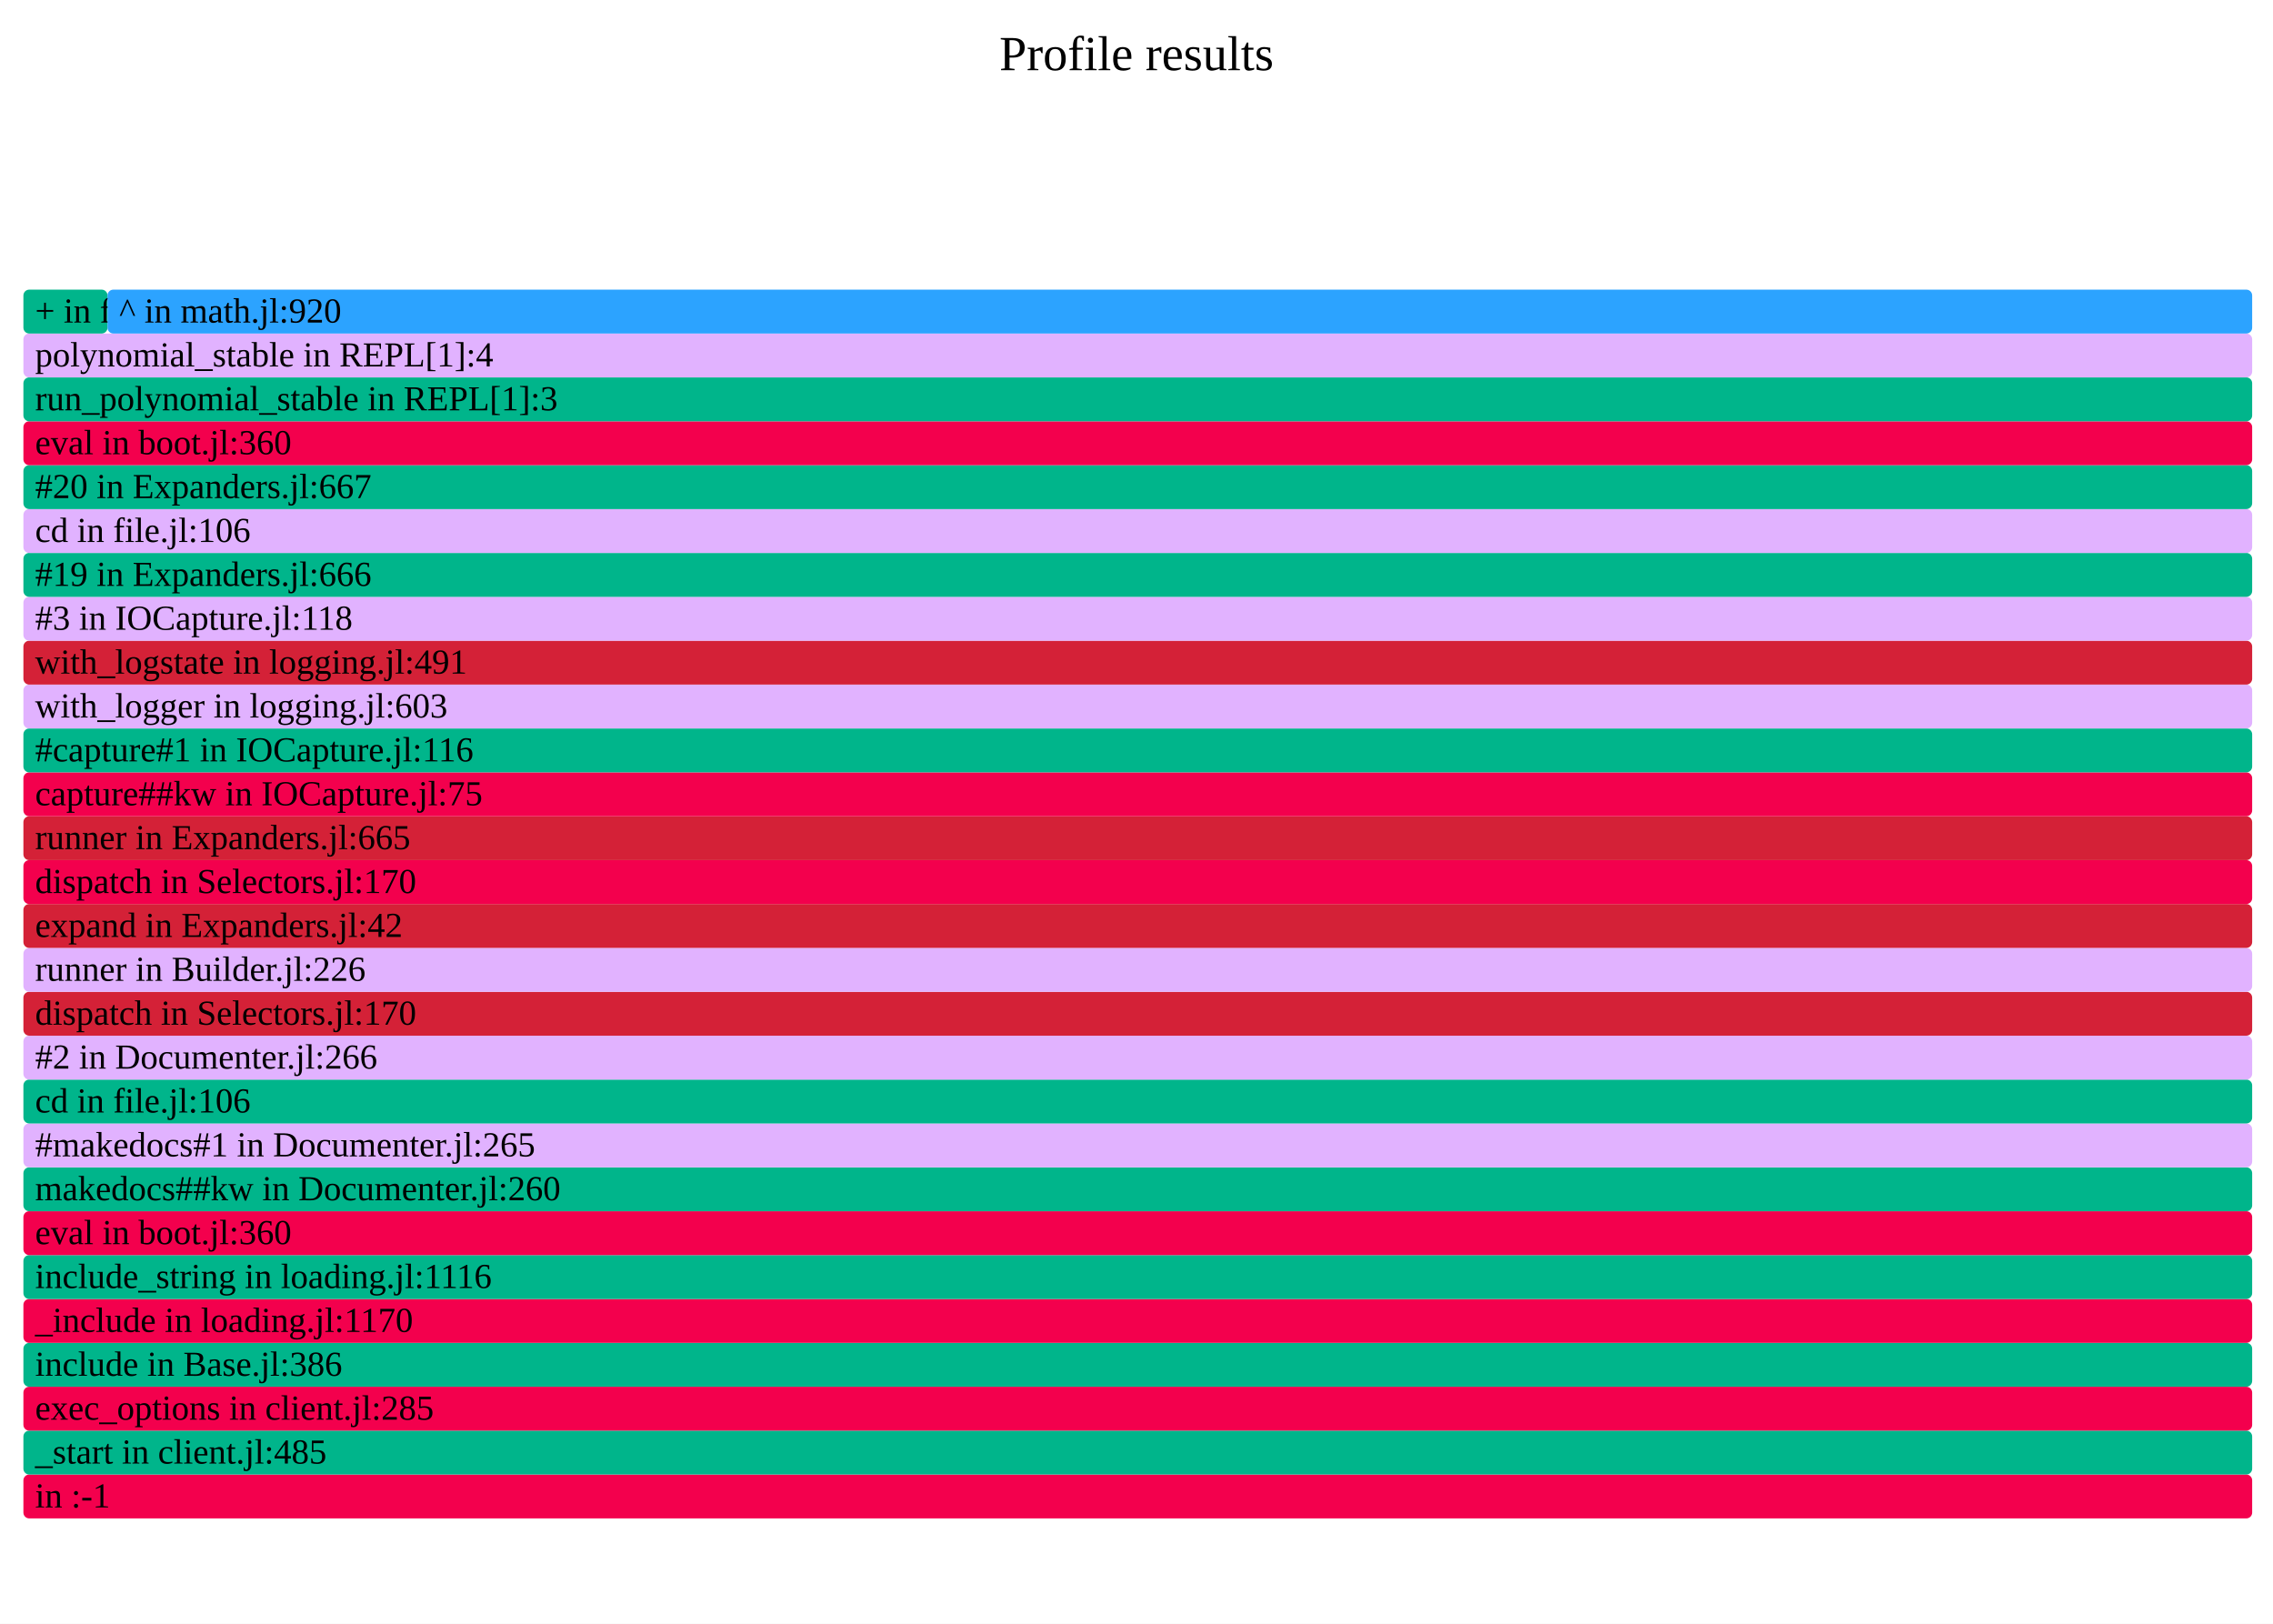
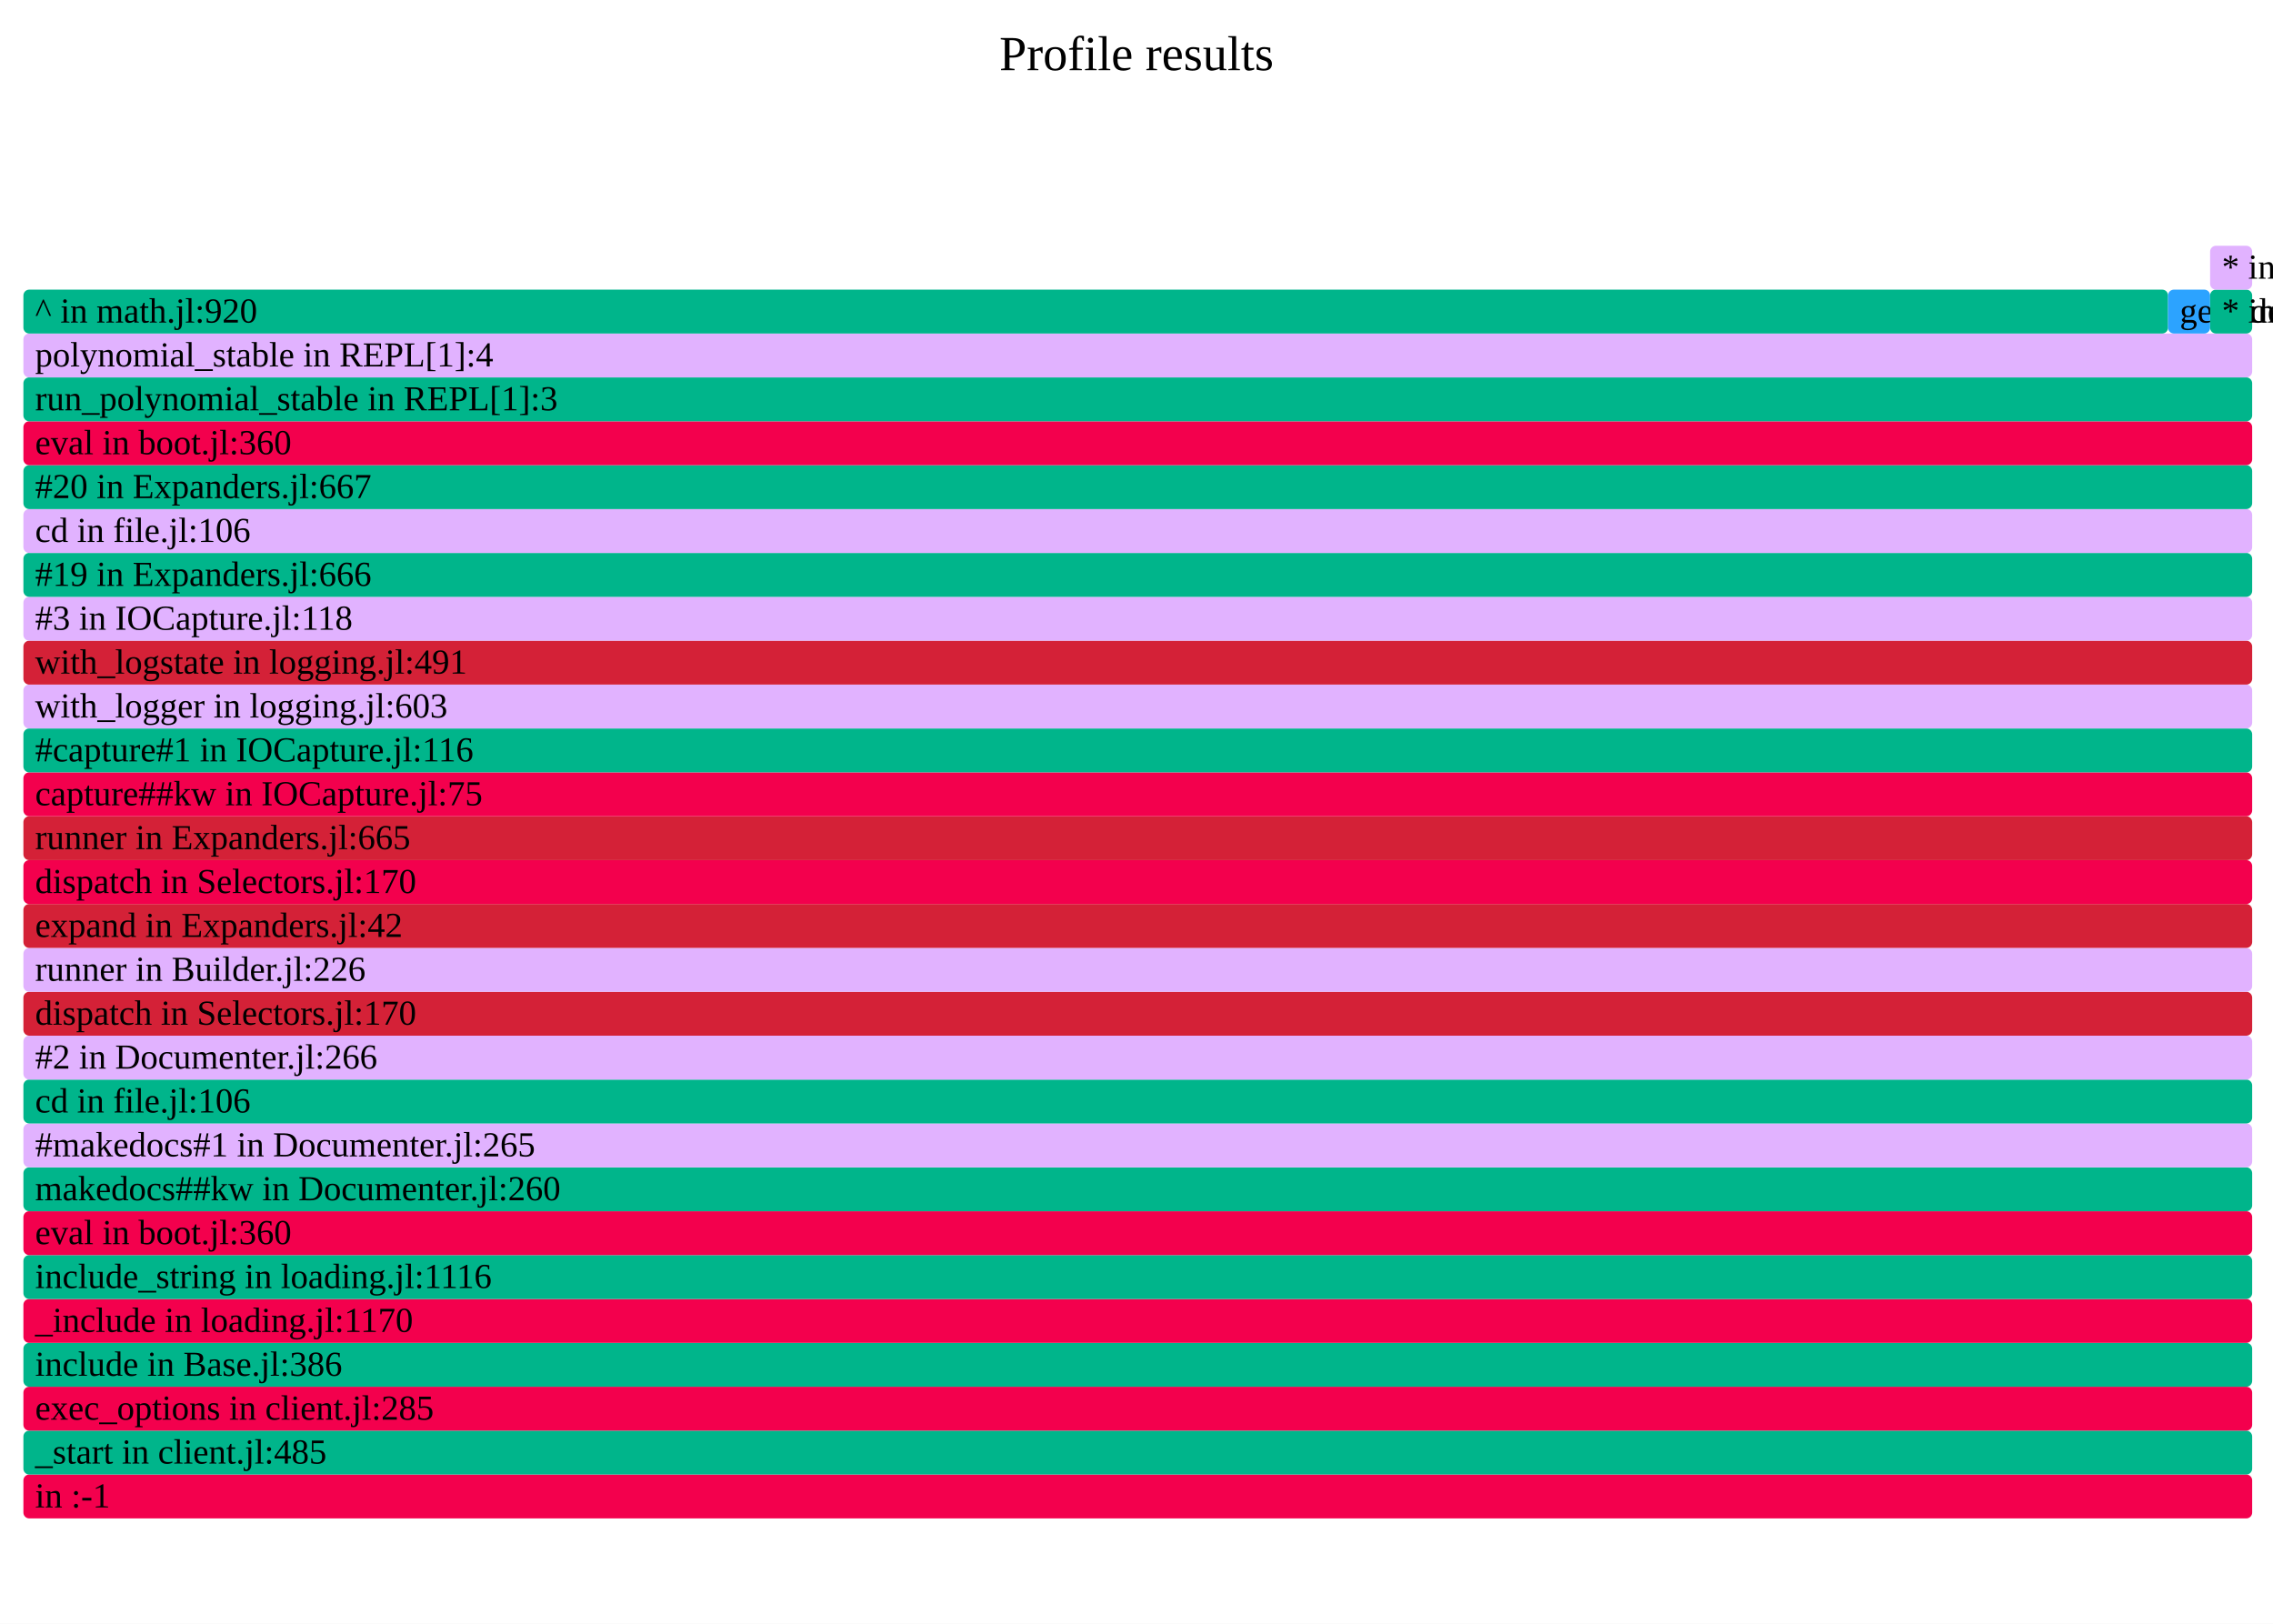
- <svg xmlns="http://www.w3.org/2000/svg" version="1.1" width="777" height="555" viewBox="0 0 777 555" id="fig-a6290ea4e5f646ca973383eabdb58cc0">
+ <svg xmlns="http://www.w3.org/2000/svg" version="1.1" width="777" height="555" viewBox="0 0 777 555" id="fig-6d34096510a54fe4b3672500f263a63d">
  <defs>
-     <clipPath id="fig-a6290ea4e5f646ca973383eabdb58cc0-clip">
+     <clipPath id="fig-6d34096510a54fe4b3672500f263a63d-clip">
      <rect x="0" y="0" width="777" height="555" />
    </clipPath>
  </defs>
  <style type="text/css">
-     #fig-a6290ea4e5f646ca973383eabdb58cc0 text {
+     #fig-6d34096510a54fe4b3672500f263a63d text {
        pointer-events: none;
        font-family: inherit;
        font-size: 12px;
        fill: #000000;
    }
-     text#fig-a6290ea4e5f646ca973383eabdb58cc0-caption {
+     text#fig-6d34096510a54fe4b3672500f263a63d-caption {
        font-size: 16.8px;
        fill: #000000;
        text-anchor: middle;
    }
-     #fig-a6290ea4e5f646ca973383eabdb58cc0-bg {
+     #fig-6d34096510a54fe4b3672500f263a63d-bg {
        fill: #FFFFFF;
    }
-     #fig-a6290ea4e5f646ca973383eabdb58cc0-viewport rect, #fig-a6290ea4e5f646ca973383eabdb58cc0-viewport path {
+     #fig-6d34096510a54fe4b3672500f263a63d-viewport rect, #fig-6d34096510a54fe4b3672500f263a63d-viewport path {
        vector-effect: non-scaling-stroke;
        fill-opacity: 1;
    }
-     #fig-a6290ea4e5f646ca973383eabdb58cc0-viewport text {
+     #fig-6d34096510a54fe4b3672500f263a63d-viewport text {
        stroke: #000000;
        stroke-width: 0;
        stroke-opacity: 0.35;
    }
-     #fig-a6290ea4e5f646ca973383eabdb58cc0-viewport rect:hover, #fig-a6290ea4e5f646ca973383eabdb58cc0-viewport path:hover {
+     #fig-6d34096510a54fe4b3672500f263a63d-viewport rect:hover, #fig-6d34096510a54fe4b3672500f263a63d-viewport path:hover {
        fill-opacity: 0.75;
        stroke: #000000;
        stroke-width: 0.5;
    }
-     #fig-a6290ea4e5f646ca973383eabdb58cc0-viewport + rect {
+     #fig-6d34096510a54fe4b3672500f263a63d-viewport + rect {
        fill: #FFFFFF;
        opacity: 0.8;
    }
-     text#fig-a6290ea4e5f646ca973383eabdb58cc0-details{
+     text#fig-6d34096510a54fe4b3672500f263a63d-details{
        fill: #000000;
    }
</style>
-   <g id="fig-a6290ea4e5f646ca973383eabdb58cc0-frame" clip-path="url(#fig-a6290ea4e5f646ca973383eabdb58cc0-clip)">
-     <rect id="fig-a6290ea4e5f646ca973383eabdb58cc0-bg" x="0" y="0" width="777" height="555" />
-     <text id="fig-a6290ea4e5f646ca973383eabdb58cc0-caption" x="388.5" y="24">Profile results</text>
-     <g id="fig-a6290ea4e5f646ca973383eabdb58cc0-viewport" transform="scale(1)">
+   <g id="fig-6d34096510a54fe4b3672500f263a63d-frame" clip-path="url(#fig-6d34096510a54fe4b3672500f263a63d-clip)">
+     <rect id="fig-6d34096510a54fe4b3672500f263a63d-bg" x="0" y="0" width="777" height="555" />
+     <text id="fig-6d34096510a54fe4b3672500f263a63d-caption" x="388.5" y="24">Profile results</text>
+     <g id="fig-6d34096510a54fe4b3672500f263a63d-viewport" transform="scale(1)">
      <rect x="8" y="504" width="761.88" height="15" rx="2" fill="#F3004D" data-dinfo="" />
      <text x="8" dx="4" y="515.25"> in :-1</text>
      <rect x="8" y="489" width="761.88" height="15" rx="2" fill="#00B58B" data-dinfo="./" />
      <text x="8" dx="4" y="500.25">_start in client.jl:485</text>
      <rect x="8" y="474" width="761.88" height="15" rx="2" fill="#F3004D" data-dinfo="./" />
      <text x="8" dx="4" y="485.25">exec_options in client.jl:285</text>
      <rect x="8" y="459" width="761.88" height="15" rx="2" fill="#00B58B" data-dinfo="./" />
      <text x="8" dx="4" y="470.25">include in Base.jl:386</text>
      <rect x="8" y="444" width="761.88" height="15" rx="2" fill="#F3004D" data-dinfo="./" />
      <text x="8" dx="4" y="455.25">_include in loading.jl:1170</text>
      <rect x="8" y="429" width="761.88" height="15" rx="2" fill="#00B58B" data-dinfo="./" />
      <text x="8" dx="4" y="440.25">include_string in loading.jl:1116</text>
      <rect x="8" y="414" width="761.88" height="15" rx="2" fill="#F3004D" data-dinfo="./" />
      <text x="8" dx="4" y="425.25">eval in boot.jl:360</text>
      <rect x="8" y="399" width="761.88" height="15" rx="2" fill="#00B58B" data-dinfo="/home/runner/.julia/packages/Documenter/qdbx6/src/" />
      <text x="8" dx="4" y="410.25">makedocs##kw in Documenter.jl:260</text>
      <rect x="8" y="384" width="761.88" height="15" rx="2" fill="#E1B2FF" data-dinfo="/home/runner/.julia/packages/Documenter/qdbx6/src/" />
      <text x="8" dx="4" y="395.25">#makedocs#1 in Documenter.jl:265</text>
      <rect x="8" y="369" width="761.88" height="15" rx="2" fill="#00B58B" data-dinfo="./" />
      <text x="8" dx="4" y="380.25">cd in file.jl:106</text>
      <rect x="8" y="354" width="761.88" height="15" rx="2" fill="#E1B2FF" data-dinfo="/home/runner/.julia/packages/Documenter/qdbx6/src/" />
      <text x="8" dx="4" y="365.25">#2 in Documenter.jl:266</text>
      <rect x="8" y="339" width="761.88" height="15" rx="2" fill="#D42137" data-dinfo="/home/runner/.julia/packages/Documenter/qdbx6/src/Utilities/" />
      <text x="8" dx="4" y="350.25">dispatch in Selectors.jl:170</text>
      <rect x="8" y="324" width="761.88" height="15" rx="2" fill="#E1B2FF" data-dinfo="/home/runner/.julia/packages/Documenter/qdbx6/src/" />
      <text x="8" dx="4" y="335.25">runner in Builder.jl:226</text>
      <rect x="8" y="309" width="761.88" height="15" rx="2" fill="#D42137" data-dinfo="/home/runner/.julia/packages/Documenter/qdbx6/src/" />
      <text x="8" dx="4" y="320.25">expand in Expanders.jl:42</text>
      <rect x="8" y="294" width="761.88" height="15" rx="2" fill="#F3004D" data-dinfo="/home/runner/.julia/packages/Documenter/qdbx6/src/Utilities/" />
      <text x="8" dx="4" y="305.25">dispatch in Selectors.jl:170</text>
      <rect x="8" y="279" width="761.88" height="15" rx="2" fill="#D42137" data-dinfo="/home/runner/.julia/packages/Documenter/qdbx6/src/" />
      <text x="8" dx="4" y="290.25">runner in Expanders.jl:665</text>
      <rect x="8" y="264" width="761.88" height="15" rx="2" fill="#F3004D" data-dinfo="/home/runner/.julia/packages/IOCapture/sXY71/src/" />
      <text x="8" dx="4" y="275.25">capture##kw in IOCapture.jl:75</text>
      <rect x="8" y="249" width="761.88" height="15" rx="2" fill="#00B58B" data-dinfo="/home/runner/.julia/packages/IOCapture/sXY71/src/" />
      <text x="8" dx="4" y="260.25">#capture#1 in IOCapture.jl:116</text>
      <rect x="8" y="234" width="761.88" height="15" rx="2" fill="#E1B2FF" data-dinfo="./" />
      <text x="8" dx="4" y="245.25">with_logger in logging.jl:603</text>
      <rect x="8" y="219" width="761.88" height="15" rx="2" fill="#D42137" data-dinfo="./" />
      <text x="8" dx="4" y="230.25">with_logstate in logging.jl:491</text>
      <rect x="8" y="204" width="761.88" height="15" rx="2" fill="#E1B2FF" data-dinfo="/home/runner/.julia/packages/IOCapture/sXY71/src/" />
      <text x="8" dx="4" y="215.25">#3 in IOCapture.jl:118</text>
      <rect x="8" y="189" width="761.88" height="15" rx="2" fill="#00B58B" data-dinfo="/home/runner/.julia/packages/Documenter/qdbx6/src/" />
      <text x="8" dx="4" y="200.25">#19 in Expanders.jl:666</text>
      <rect x="8" y="174" width="761.88" height="15" rx="2" fill="#E1B2FF" data-dinfo="./" />
      <text x="8" dx="4" y="185.25">cd in file.jl:106</text>
      <rect x="8" y="159" width="761.88" height="15" rx="2" fill="#00B58B" data-dinfo="/home/runner/.julia/packages/Documenter/qdbx6/src/" />
      <text x="8" dx="4" y="170.25">#20 in Expanders.jl:667</text>
      <rect x="8" y="144" width="761.88" height="15" rx="2" fill="#F3004D" data-dinfo="./" />
      <text x="8" dx="4" y="155.25">eval in boot.jl:360</text>
      <rect x="8" y="129" width="761.88" height="15" rx="2" fill="#00B58B" data-dinfo="./" />
      <text x="8" dx="4" y="140.25">run_polynomial_stable in REPL[1]:3</text>
      <rect x="8" y="114" width="761.88" height="15" rx="2" fill="#E1B2FF" data-dinfo="./" />
      <text x="8" dx="4" y="125.25">polynomial_stable in REPL[1]:4</text>
-       <rect x="8" y="99" width="28.75" height="15" rx="2" fill="#00B58B" data-dinfo="./" />
-       <text x="8" dx="4" y="110.25">+ in float.jl:326</text>
-       <rect x="36.75" y="99" width="733.13" height="15" rx="2" fill="#2CA3FF" data-dinfo="./" />
-       <text x="36.75" dx="4" y="110.25">^ in math.jl:920</text>
+       <rect x="8" y="99" width="733.12" height="15" rx="2" fill="#00B58B" data-dinfo="./" />
+       <text x="8" dx="4" y="110.25">^ in math.jl:920</text>
+       <rect x="741.12" y="99" width="14.38" height="15" rx="2" fill="#2CA3FF" data-dinfo="./" />
+       <text x="741.12" dx="4" y="110.25">getindex in math.jl:920</text>
+       <rect x="755.5" y="99" width="14.38" height="15" rx="2" fill="#00B58B" data-dinfo="./" />
+       <text x="755.5" dx="4" y="110.25">* in promotion.jl:322</text>
+       <rect x="755.5" y="84" width="14.38" height="15" rx="2" fill="#E1B2FF" data-dinfo="./" />
+       <text x="755.5" dx="4" y="95.25">* in float.jl:332</text>
    </g>
  </g>
</svg>
